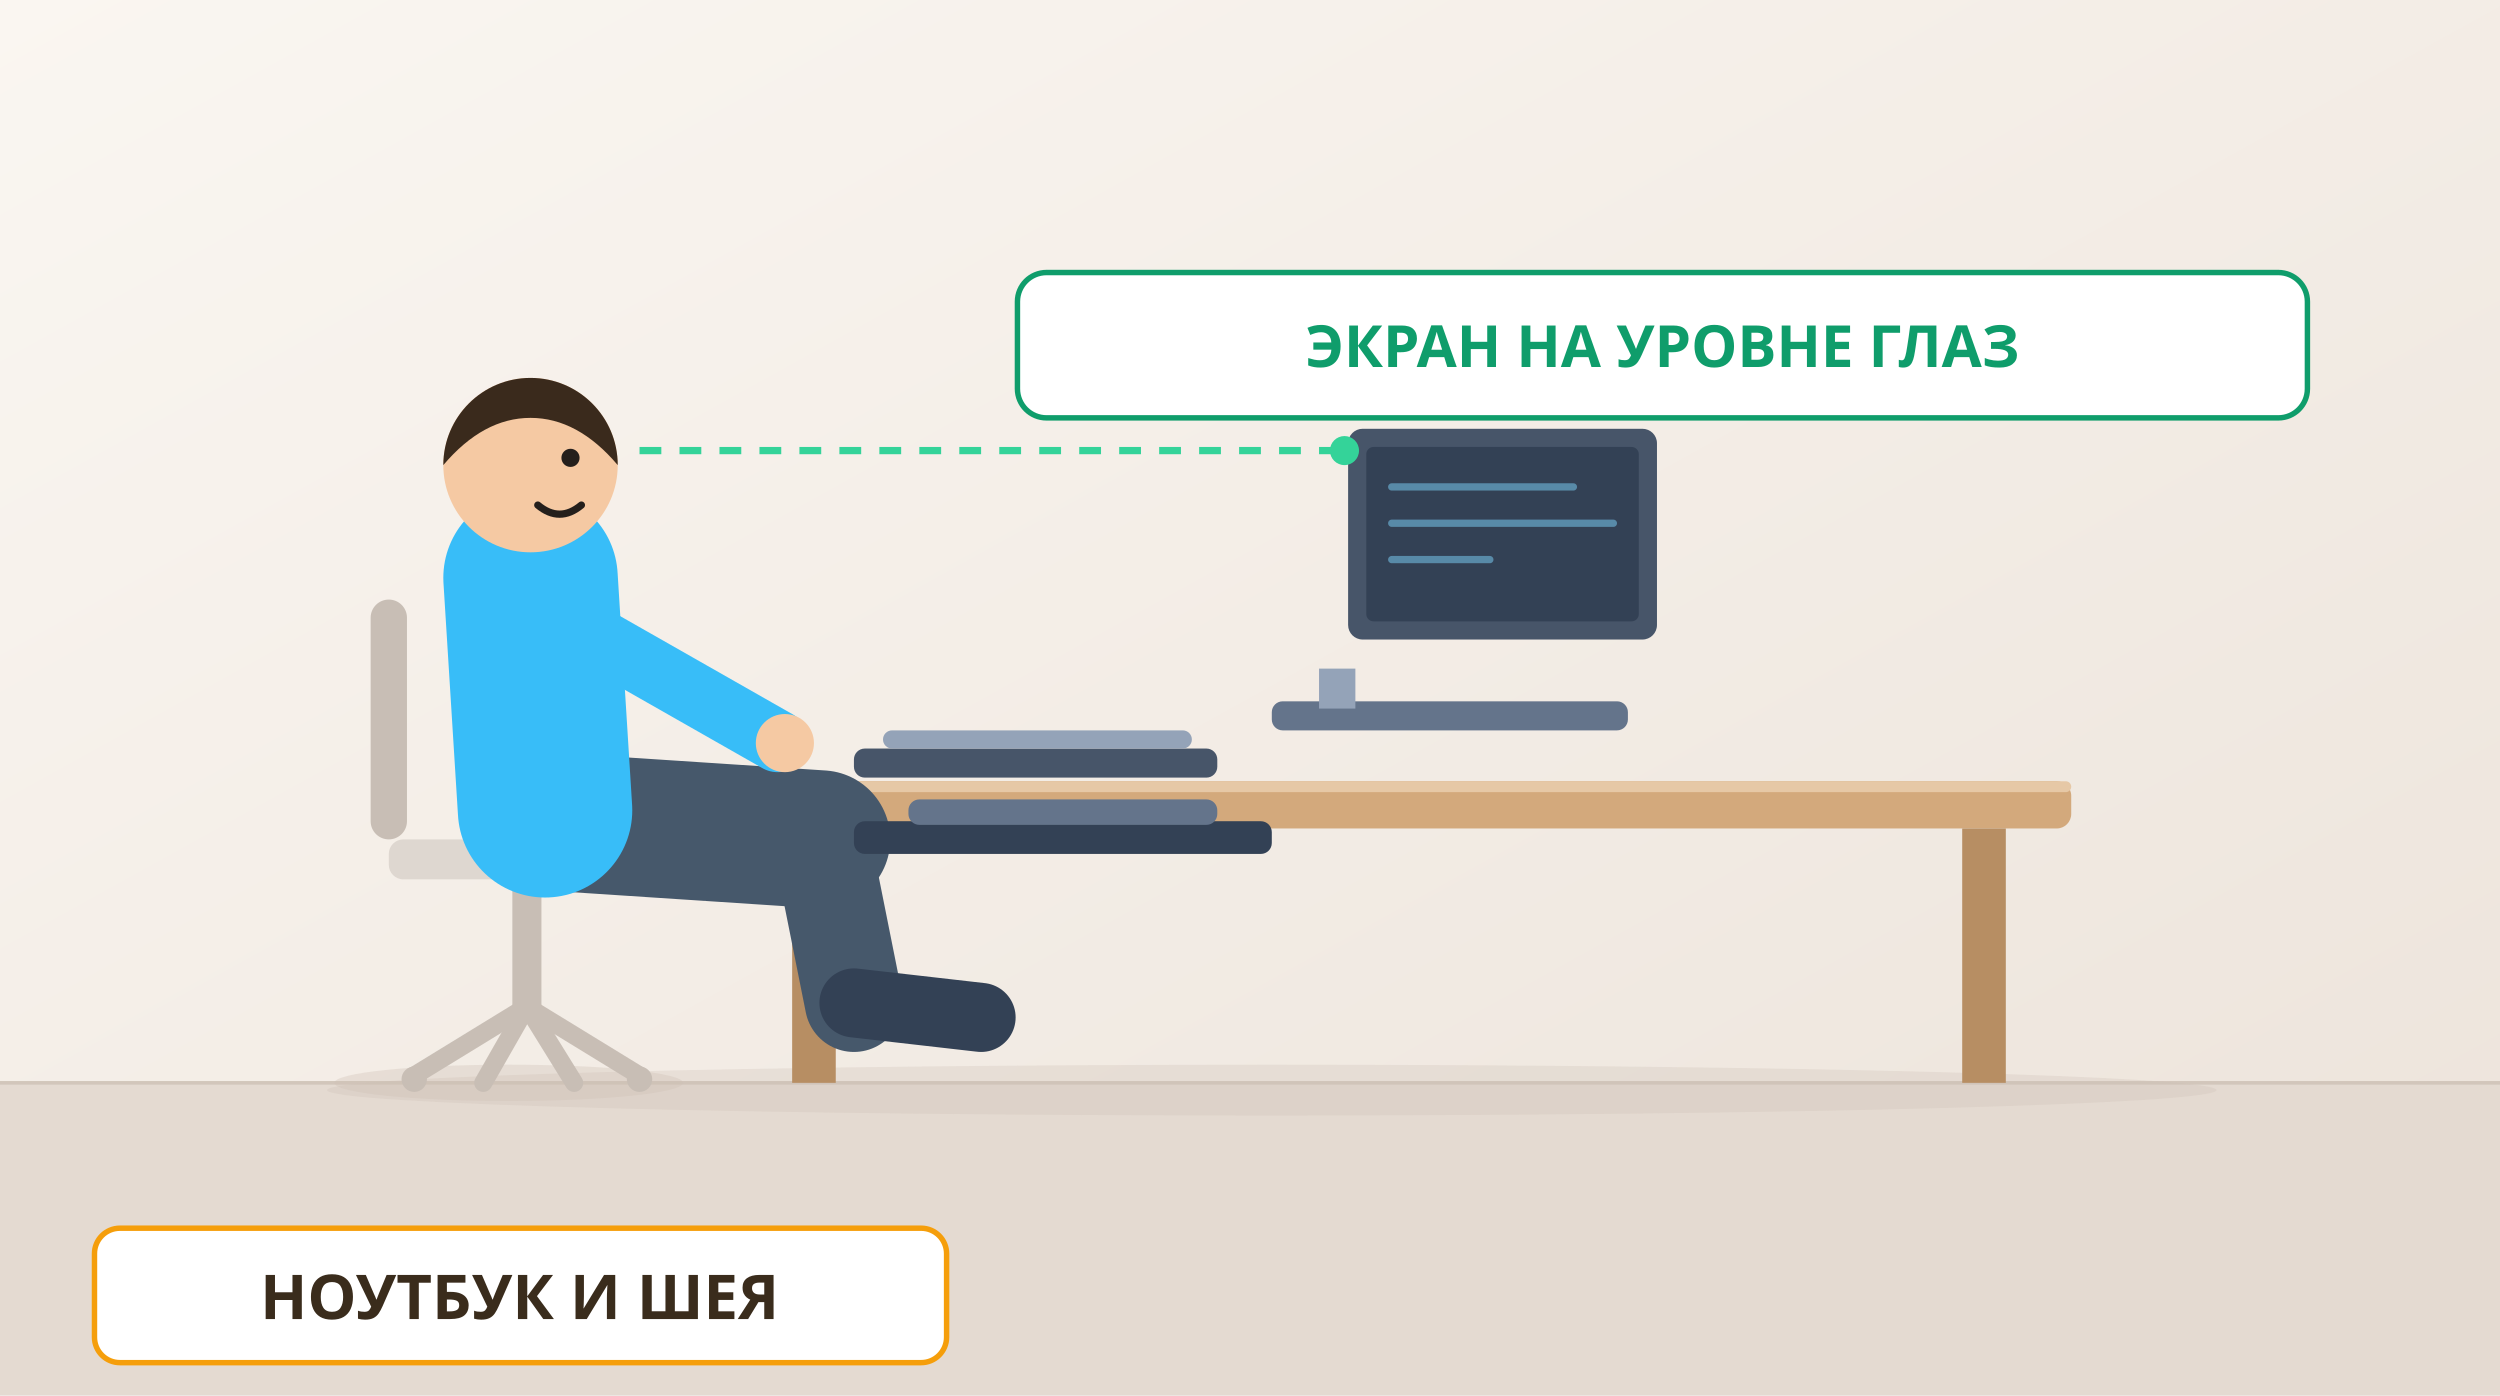
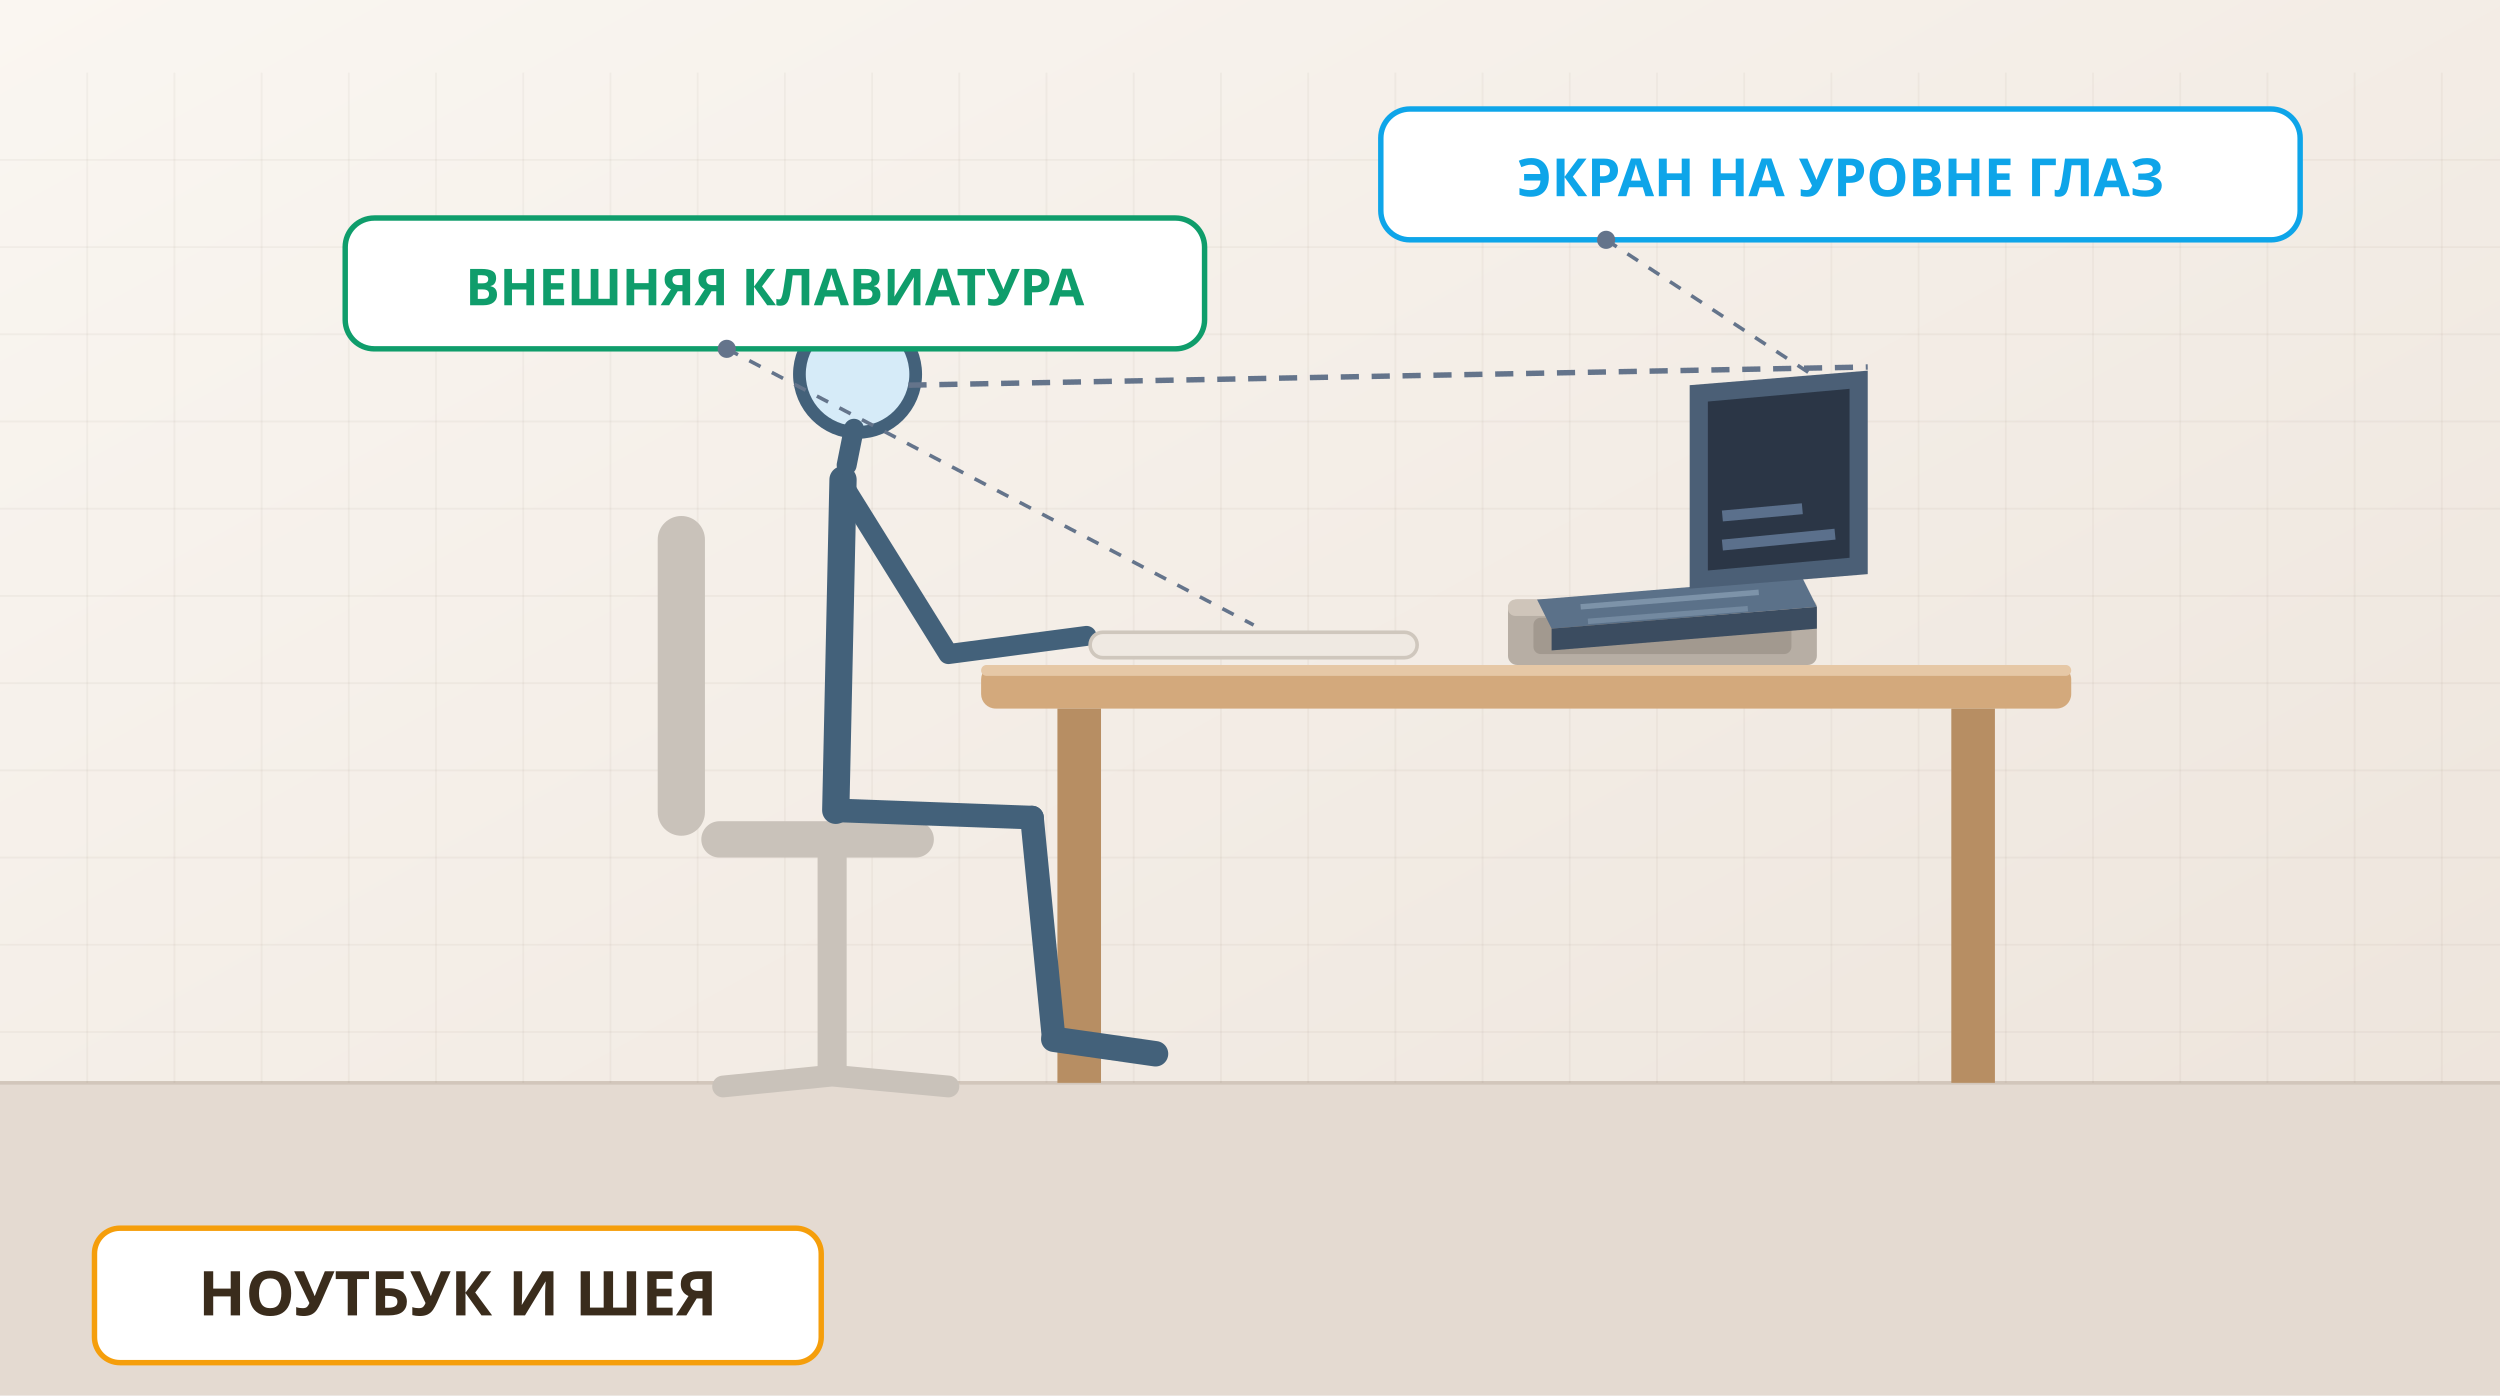
<svg xmlns="http://www.w3.org/2000/svg" viewBox="0 0 1376 768" width="1376" height="768">
  <defs>
    <linearGradient id="bg" x1="0%" y1="0%" x2="100%" y2="100%">
      <stop offset="0%" stop-color="#faf6f1" />
      <stop offset="100%" stop-color="#ece3da" />
    </linearGradient>
  </defs>
  <rect width="1376" height="768" fill="url(#bg)" />
  <rect x="0" y="596" width="1376" height="172" fill="#e4dad1" />
  <line x1="0" y1="596" x2="1376" y2="596" stroke="#d2c6bb" stroke-width="2" />
-   <ellipse cx="700" cy="600" rx="520" ry="14" fill="#cdc0b5" fill-opacity="0.3" />
-   <rect x="400" y="430" width="740" height="26" rx="8" fill="#d3a97c" />
-   <rect x="400" y="430" width="740" height="6" rx="3" fill="#e6c8a6" />
-   <rect x="436" y="456" width="24" height="140" fill="#b78e63" />
-   <rect x="1080" y="456" width="24" height="140" fill="#b78e63" />
-   <ellipse cx="280" cy="596" rx="96" ry="10" fill="#cdc0b5" fill-opacity="0.35" />
-   <rect x="204" y="330" width="20" height="132" rx="10" fill="#c8beb5" />
-   <rect x="214" y="462" width="150" height="22" rx="8" fill="#ded7d0" />
-   <rect x="282" y="484" width="16" height="72" fill="#c8beb5" />
-   <g stroke="#c8beb5" stroke-width="10" stroke-linecap="round">
-     <line x1="290" y1="554" x2="228" y2="592" />
-     <line x1="290" y1="554" x2="352" y2="592" />
-     <line x1="290" y1="554" x2="266" y2="596" />
-     <line x1="290" y1="554" x2="316" y2="596" />
+   <g stroke="#7c6a58" stroke-opacity="0.055" stroke-width="1">
+     <line x1="48" y1="40" x2="48" y2="596" />
+     <line x1="96" y1="40" x2="96" y2="596" />
+     <line x1="144" y1="40" x2="144" y2="596" />
+     <line x1="192" y1="40" x2="192" y2="596" />
+     <line x1="240" y1="40" x2="240" y2="596" />
+     <line x1="288" y1="40" x2="288" y2="596" />
+     <line x1="336" y1="40" x2="336" y2="596" />
+     <line x1="384" y1="40" x2="384" y2="596" />
+     <line x1="432" y1="40" x2="432" y2="596" />
+     <line x1="480" y1="40" x2="480" y2="596" />
+     <line x1="528" y1="40" x2="528" y2="596" />
+     <line x1="576" y1="40" x2="576" y2="596" />
+     <line x1="624" y1="40" x2="624" y2="596" />
+     <line x1="672" y1="40" x2="672" y2="596" />
+     <line x1="720" y1="40" x2="720" y2="596" />
+     <line x1="768" y1="40" x2="768" y2="596" />
+     <line x1="816" y1="40" x2="816" y2="596" />
+     <line x1="864" y1="40" x2="864" y2="596" />
+     <line x1="912" y1="40" x2="912" y2="596" />
+     <line x1="960" y1="40" x2="960" y2="596" />
+     <line x1="1008" y1="40" x2="1008" y2="596" />
+     <line x1="1056" y1="40" x2="1056" y2="596" />
+     <line x1="1104" y1="40" x2="1104" y2="596" />
+     <line x1="1152" y1="40" x2="1152" y2="596" />
+     <line x1="1200" y1="40" x2="1200" y2="596" />
+     <line x1="1248" y1="40" x2="1248" y2="596" />
+     <line x1="1296" y1="40" x2="1296" y2="596" />
+     <line x1="1344" y1="40" x2="1344" y2="596" />
+     <line x1="0" y1="88" x2="1376" y2="88" />
+     <line x1="0" y1="136" x2="1376" y2="136" />
+     <line x1="0" y1="184" x2="1376" y2="184" />
+     <line x1="0" y1="232" x2="1376" y2="232" />
+     <line x1="0" y1="280" x2="1376" y2="280" />
+     <line x1="0" y1="328" x2="1376" y2="328" />
+     <line x1="0" y1="376" x2="1376" y2="376" />
+     <line x1="0" y1="424" x2="1376" y2="424" />
+     <line x1="0" y1="472" x2="1376" y2="472" />
+     <line x1="0" y1="520" x2="1376" y2="520" />
+     <line x1="0" y1="568" x2="1376" y2="568" />
  </g>
-   <circle cx="228" cy="594" r="7" fill="#c8beb5" />
-   <circle cx="352" cy="594" r="7" fill="#c8beb5" />
-   <line x1="300" y1="452" x2="452" y2="462" stroke="#46586b" stroke-width="76" stroke-linecap="round" />
-   <line x1="452" y1="462" x2="470" y2="552" stroke="#46586b" stroke-width="54" stroke-linecap="round" />
-   <line x1="470" y1="552" x2="540" y2="560" stroke="#334155" stroke-width="38" stroke-linecap="round" />
-   <line x1="300" y1="446" x2="292" y2="318" stroke="#38bdf8" stroke-width="96" stroke-linecap="round" />
-   <line x1="298" y1="334" x2="428" y2="408" stroke="#38bdf8" stroke-width="34" stroke-linecap="round" />
-   <circle cx="432" cy="409" r="16" fill="#f5c9a3" />
-   <circle cx="292" cy="256" r="48" fill="#f5c9a3" />
-   <path d="M244 256 a48 48 0 0 1 96 0 q-22 -26 -48 -26 q-26 0 -48 26 z" fill="#3a2a1c" />
-   <circle cx="314" cy="252" r="5" fill="#241f1c" />
-   <path d="M296 278 q12 10 24 0" fill="none" stroke="#241f1c" stroke-width="4" stroke-linecap="round" />
-   <rect x="470" y="412" width="200" height="16" rx="6" fill="#475569" />
-   <rect x="486" y="402" width="170" height="10" rx="5" fill="#94a3b8" />
-   <rect x="700" y="386" width="196" height="16" rx="6" fill="#64748b" />
-   <rect x="726" y="368" width="20" height="22" fill="#94a3b8" />
-   <rect x="742" y="236" width="170" height="116" rx="8" fill="#475569" />
-   <rect x="752" y="246" width="150" height="96" rx="4" fill="#334155" />
-   <g stroke="#7dd3fc" stroke-width="4" stroke-linecap="round" opacity="0.5">
-     <line x1="766" y1="268" x2="866" y2="268" />
-     <line x1="766" y1="288" x2="888" y2="288" />
-     <line x1="766" y1="308" x2="820" y2="308" />
+   <g>
+     <rect x="386" y="452" width="128" height="20" rx="10" fill="#c9c2ba" />
+     <rect x="362" y="284" width="26" height="176" rx="13" fill="#c9c2ba" />
+     <rect x="450" y="470" width="16" height="122" fill="#c9c2ba" />
+     <path d="M458 592 L398 598 M458 592 L522 598" stroke="#c9c2ba" stroke-width="12" stroke-linecap="round" />
  </g>
-   <line x1="352" y1="248" x2="740" y2="248" stroke="#34d399" stroke-width="4" stroke-dasharray="12 10" />
-   <circle cx="740" cy="248" r="8" fill="#34d399" />
-   <rect x="470" y="452" width="230" height="18" rx="6" fill="#334155" />
-   <rect x="500" y="440" width="170" height="14" rx="6" fill="#64748b" />
-   <rect x="560" y="150" width="710" height="80" rx="16" fill="#ffffff" stroke="#0f9d6b" stroke-width="3" />
-   <text x="915" y="202" font-family="system-ui, sans-serif" font-size="32" font-weight="800" fill="#0f9d6b" text-anchor="middle">ЭКРАН НА УРОВНЕ ГЛАЗ</text>
-   <rect x="52" y="676" width="469" height="74" rx="14" fill="#ffffff" stroke="#f59e0b" stroke-width="3" />
-   <text x="286" y="726" font-family="system-ui, sans-serif" font-size="34" font-weight="800" fill="#3a2c1c" text-anchor="middle">НОУТБУК И ШЕЯ</text>
+   <rect x="540" y="366" width="600" height="24" rx="8" fill="#d3a97c" />
+   <rect x="540" y="366" width="600" height="6" rx="3" fill="#e6c8a6" />
+   <rect x="582" y="390" width="24" height="206" fill="#b78e63" />
+   <rect x="1074" y="390" width="24" height="206" fill="#b78e63" />
+   <g fill="none" stroke="#43617a" stroke-width="13" stroke-linecap="round" stroke-linejoin="round">
+     <path d="M460 446 L464 264" stroke-width="15" />
+     <path d="M460 446 L568 450" />
+     <path d="M568 450 L580 572" />
+     <path d="M580 572 L636 580" stroke-width="14" />
+     <path d="M466 270 L522 360 L598 350" stroke-width="11" />
+   </g>
+   <circle cx="472" cy="206" r="32" fill="#d6ebf8" stroke="#43617a" stroke-width="7" />
+   <path d="M466 256 L470 236" stroke="#43617a" stroke-width="11" stroke-linecap="round" />
+   <rect x="600" y="348" width="180" height="14" rx="7" fill="#efe9e2" stroke="#cfc7bd" stroke-width="2" />
+   <rect x="830" y="330" width="170" height="36" rx="5" fill="#b7aea4" />
+   <rect x="830" y="330" width="170" height="9" rx="4" fill="#cfc5ba" />
+   <rect x="844" y="340" width="142" height="20" rx="4" fill="#a2998f" />
+   <path d="M846 330 L992 318 L1000 334 L854 346 Z" fill="#5b7189" />
+   <path d="M854 346 L1000 334 L1000 346 L854 358 Z" fill="#3b4c60" />
+   <path d="M870 334 L968 326" stroke="#7d93a9" stroke-width="3" />
+   <path d="M874 342 L962 335" stroke="#7d93a9" stroke-width="3" opacity="0.7" />
+   <path d="M930 324 L1028 316 L1028 204 L930 212 Z" fill="#4b5f76" />
+   <path d="M940 314 L1018 307 L1018 214 L940 221 Z" fill="#2b3646" />
+   <path d="M948 300 L1010 294" stroke="#5b708c" stroke-width="6" />
+   <path d="M948 284 L992 280" stroke="#5b708c" stroke-width="6" />
+   <line x1="500" y1="212" x2="1028" y2="202" stroke="#64748b" stroke-width="3" stroke-dasharray="10 7" />
+   <g>
+     <rect x="760" y="60" width="506" height="72" rx="16" fill="#ffffff" stroke="#0ea5e9" stroke-width="3" />
+     <text x="1013" y="108" font-family="system-ui, sans-serif" font-size="29" font-weight="800" fill="#0ea5e9" text-anchor="middle">ЭКРАН НА УРОВНЕ ГЛАЗ</text>
+   </g>
+   <g>
+     <rect x="190" y="120" width="473" height="72" rx="16" fill="#ffffff" stroke="#0f9d6b" stroke-width="3" />
+     <text x="426.5" y="168" font-family="system-ui, sans-serif" font-size="28" font-weight="800" fill="#0f9d6b" text-anchor="middle">ВНЕШНЯЯ КЛАВИАТУРА</text>
+   </g>
+   <path d="M400 192 L690 344" fill="none" stroke="#64748b" stroke-width="2" stroke-dasharray="7 7" />
+   <circle cx="400" cy="192" r="5" fill="#64748b" />
+   <path d="M884 132 L1000 208" fill="none" stroke="#64748b" stroke-width="2" stroke-dasharray="7 7" />
+   <circle cx="884" cy="132" r="5" fill="#64748b" />
+   <rect x="52" y="676" width="400" height="74" rx="14" fill="#ffffff" stroke="#f59e0b" stroke-width="3" />
+   <text x="252" y="724" font-family="system-ui, sans-serif" font-size="34" font-weight="800" fill="#3a2c1c" text-anchor="middle">НОУТБУК И ШЕЯ</text>
</svg>
